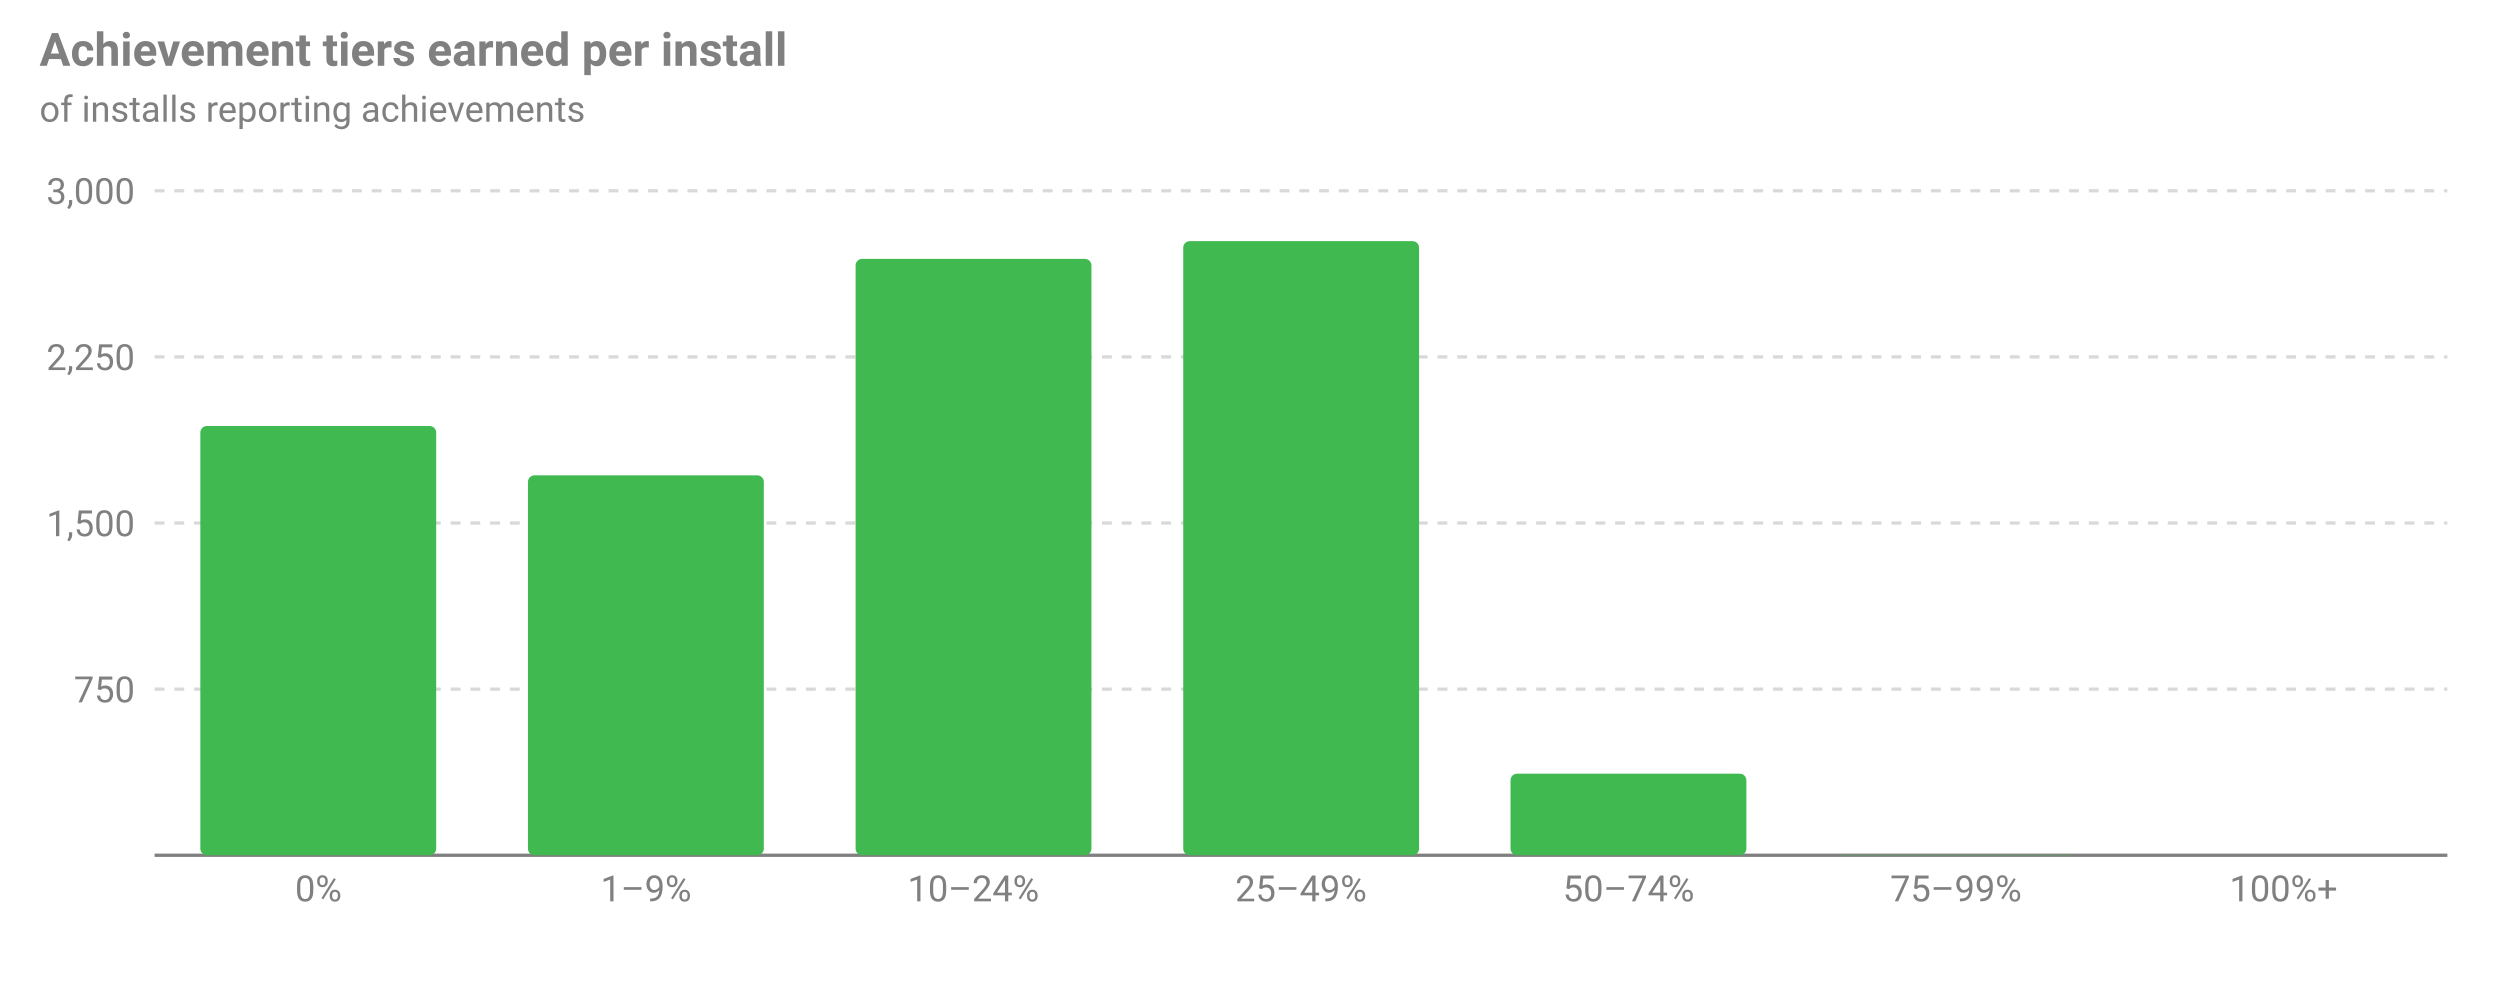
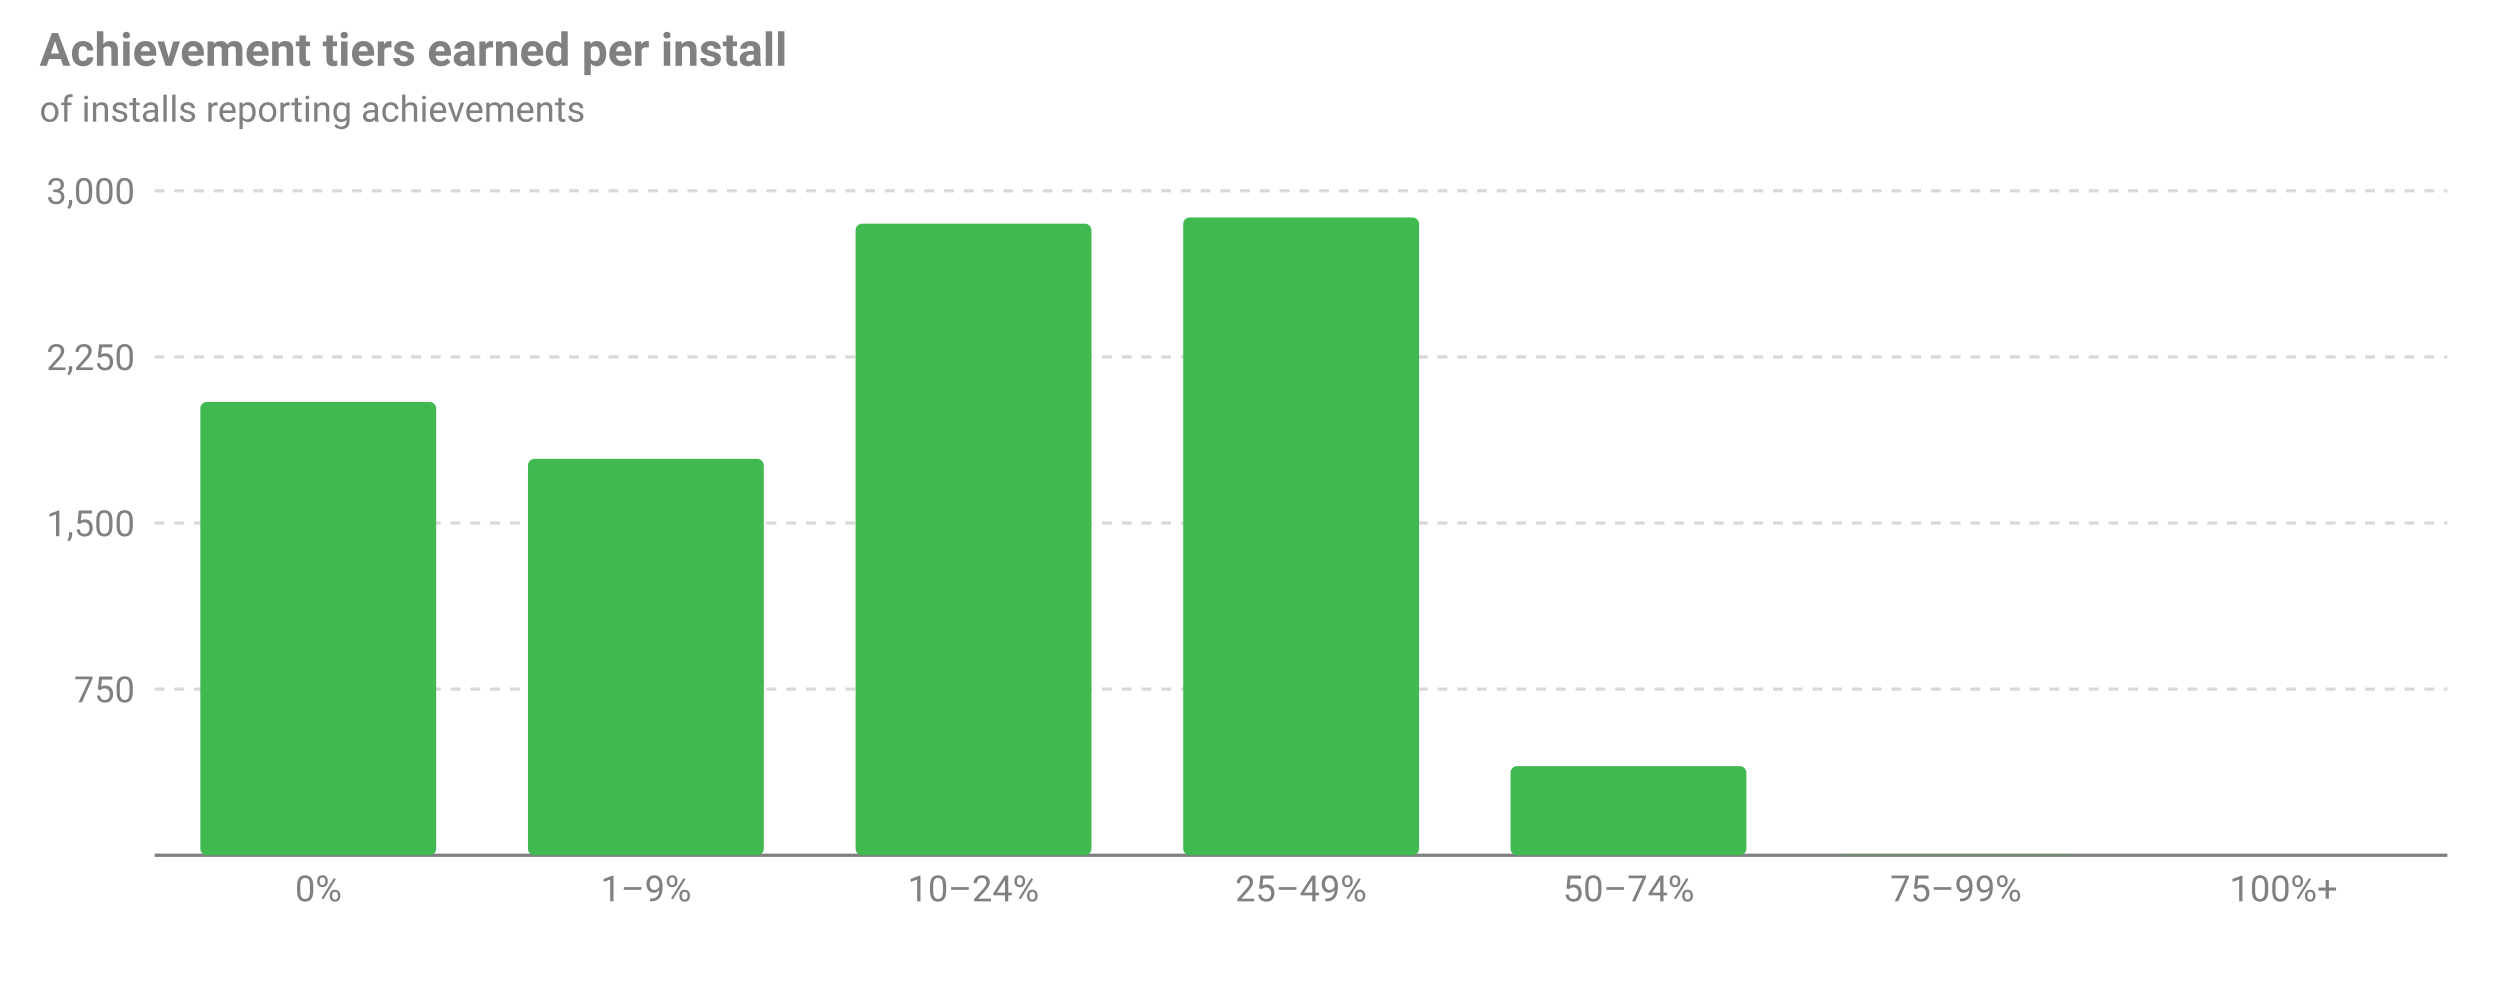
<svg xmlns="http://www.w3.org/2000/svg" width="760" height="300" viewBox="0 0 760 300" role="img" aria-label="Achievement tiers earned per install">
  <style>
  text{font-family:-apple-system,BlinkMacSystemFont,'Segoe UI',Roboto,Helvetica,Arial,sans-serif}
  .grid{stroke:#808080;stroke-opacity:.3;stroke-width:1}
  .axis{stroke:#808080;stroke-width:1}
  .lbl{fill:#808080;font-size:12px}
  .val{fill:#808080;font-size:12px;font-weight:600}
  .title{fill:#808080;font-size:14px;font-weight:700}
  .sub{fill:#808080;font-size:11px}
  .gap{fill:#808080;opacity:.12}
  .gaplbl{fill:#808080;font-size:10px;opacity:.85}
  .ico{fill:#808080}
  .t1{fill:#e3b341}
  .t2{fill:#d29922}
  .t3{fill:#b7860b}
  .t4{fill:#946f0f}
</style>
  <text x="12" y="20" class="title">Achievement tiers earned per install</text>
  <text x="12" y="37" class="sub">of installs reporting achievements</text>
  <line x1="47" y1="260" x2="744" y2="260" class="axis" />
  <line x1="47" y1="209.5" x2="744" y2="209.5" class="grid" stroke-dasharray="3 3" />
  <text x="41" y="213.5" class="sub" text-anchor="end">750</text>
  <line x1="47" y1="159.0" x2="744" y2="159.0" class="grid" stroke-dasharray="3 3" />
  <text x="41" y="163.0" class="sub" text-anchor="end">1,500</text>
  <line x1="47" y1="108.5" x2="744" y2="108.5" class="grid" stroke-dasharray="3 3" />
  <text x="41" y="112.5" class="sub" text-anchor="end">2,250</text>
  <line x1="47" y1="58.0" x2="744" y2="58.0" class="grid" stroke-dasharray="3 3" />
  <text x="41" y="62.0" class="sub" text-anchor="end">3,000</text>
-   <rect x="60.9" y="129.5" width="71.7" height="130.5" rx="2" fill="#3fb950" data-tip="0%: 20% (1,938)" />
+   <rect x="60.9" y="122.2" width="71.7" height="137.8" rx="2" fill="#3fb950" data-tip="0%: 21% (2,046)" />
  <text x="96.8" y="274" class="sub" text-anchor="middle">0%</text>
-   <rect x="160.5" y="144.5" width="71.7" height="115.5" rx="2" fill="#3fb950" data-tip="1–9%: 18% (1,716)" />
+   <rect x="160.5" y="139.5" width="71.7" height="120.5" rx="2" fill="#3fb950" data-tip="1–9%: 18% (1,789)" />
  <text x="196.4" y="274" class="sub" text-anchor="middle">1–9%</text>
-   <rect x="260.1" y="78.7" width="71.7" height="181.3" rx="2" fill="#3fb950" data-tip="10–24%: 28% (2,693)" />
+   <rect x="260.1" y="68.0" width="71.7" height="192.0" rx="2" fill="#3fb950" data-tip="10–24%: 29% (2,851)" />
  <text x="295.9" y="274" class="sub" text-anchor="middle">10–24%</text>
-   <rect x="359.7" y="73.3" width="71.7" height="186.7" rx="2" fill="#3fb950" data-tip="25–49%: 29% (2,773)" />
+   <rect x="359.7" y="66.1" width="71.7" height="193.9" rx="2" fill="#3fb950" data-tip="25–49%: 29% (2,879)" />
  <text x="395.5" y="274" class="sub" text-anchor="middle">25–49%</text>
-   <rect x="459.2" y="235.2" width="71.7" height="24.8" rx="2" fill="#3fb950" data-tip="50–74%: 4% (369)" />
+   <rect x="459.2" y="232.9" width="71.7" height="27.1" rx="2" fill="#3fb950" data-tip="50–74%: 4% (402)" />
  <text x="495.1" y="274" class="sub" text-anchor="middle">50–74%</text>
  <rect x="558.8" y="259.9" width="71.7" height="0.1" rx="2" fill="#3fb950" data-tip="75–99%: &lt;1% (2)" />
  <text x="594.6" y="274" class="sub" text-anchor="middle">75–99%</text>
  <rect x="658.4" y="260.0" width="71.7" height="0.0" rx="2" fill="#3fb950" data-tip="100%+: 0% (0)" />
  <text x="694.2" y="274" class="sub" text-anchor="middle">100%+</text>
</svg>
